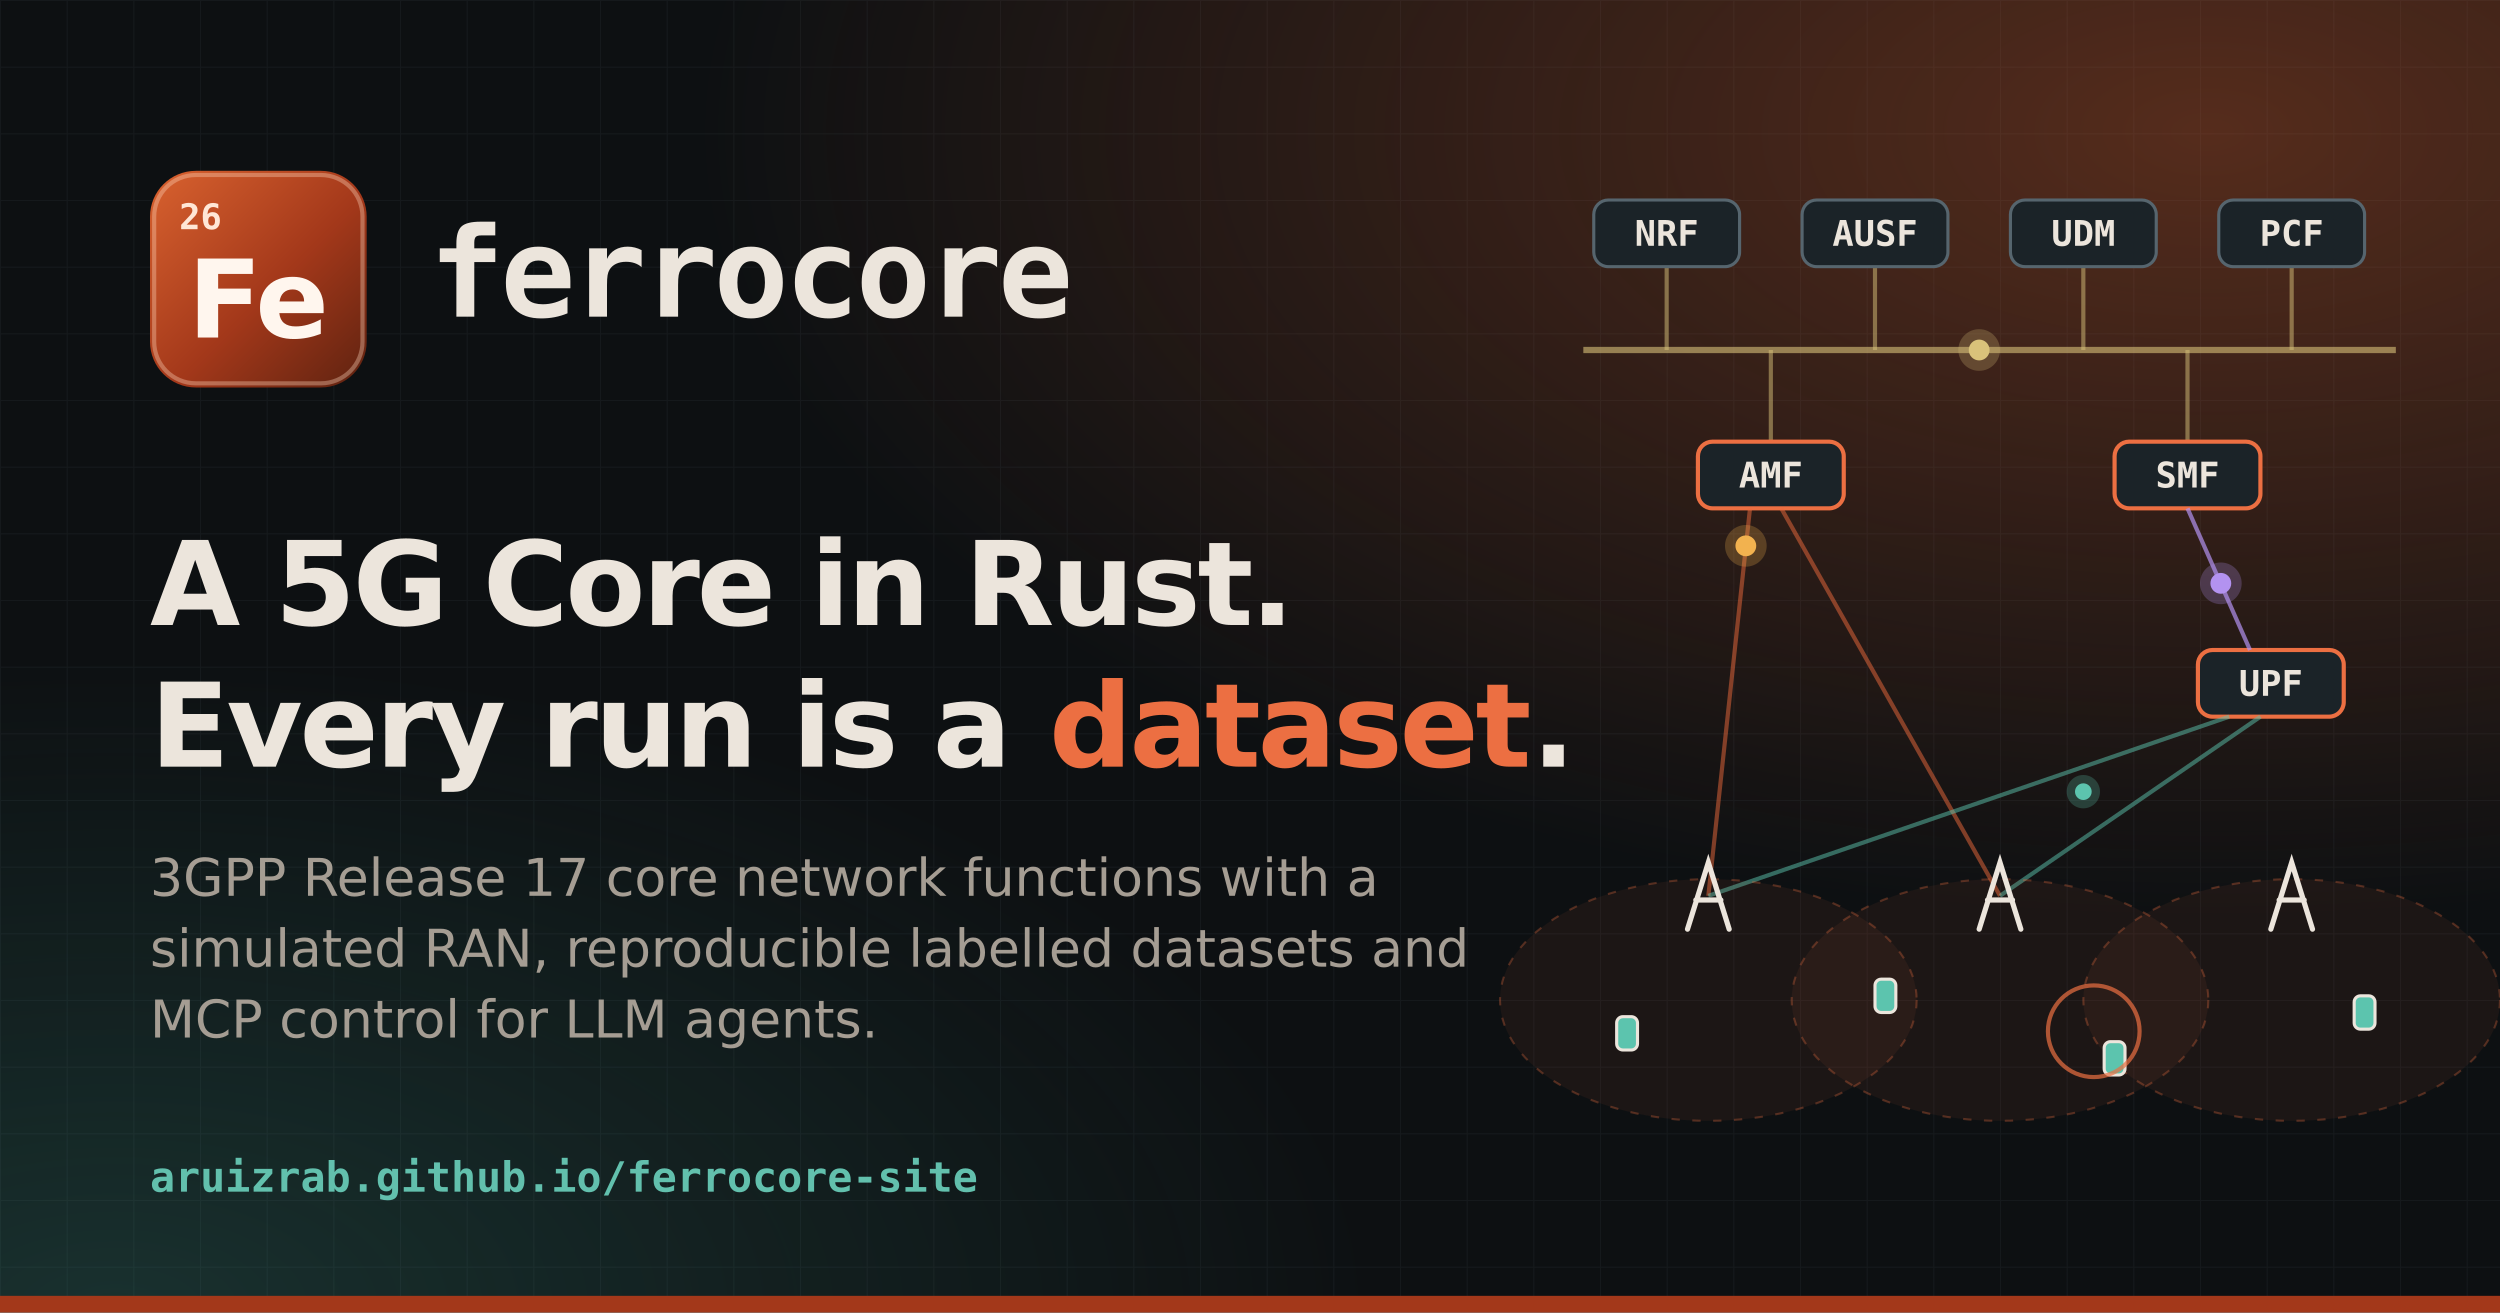
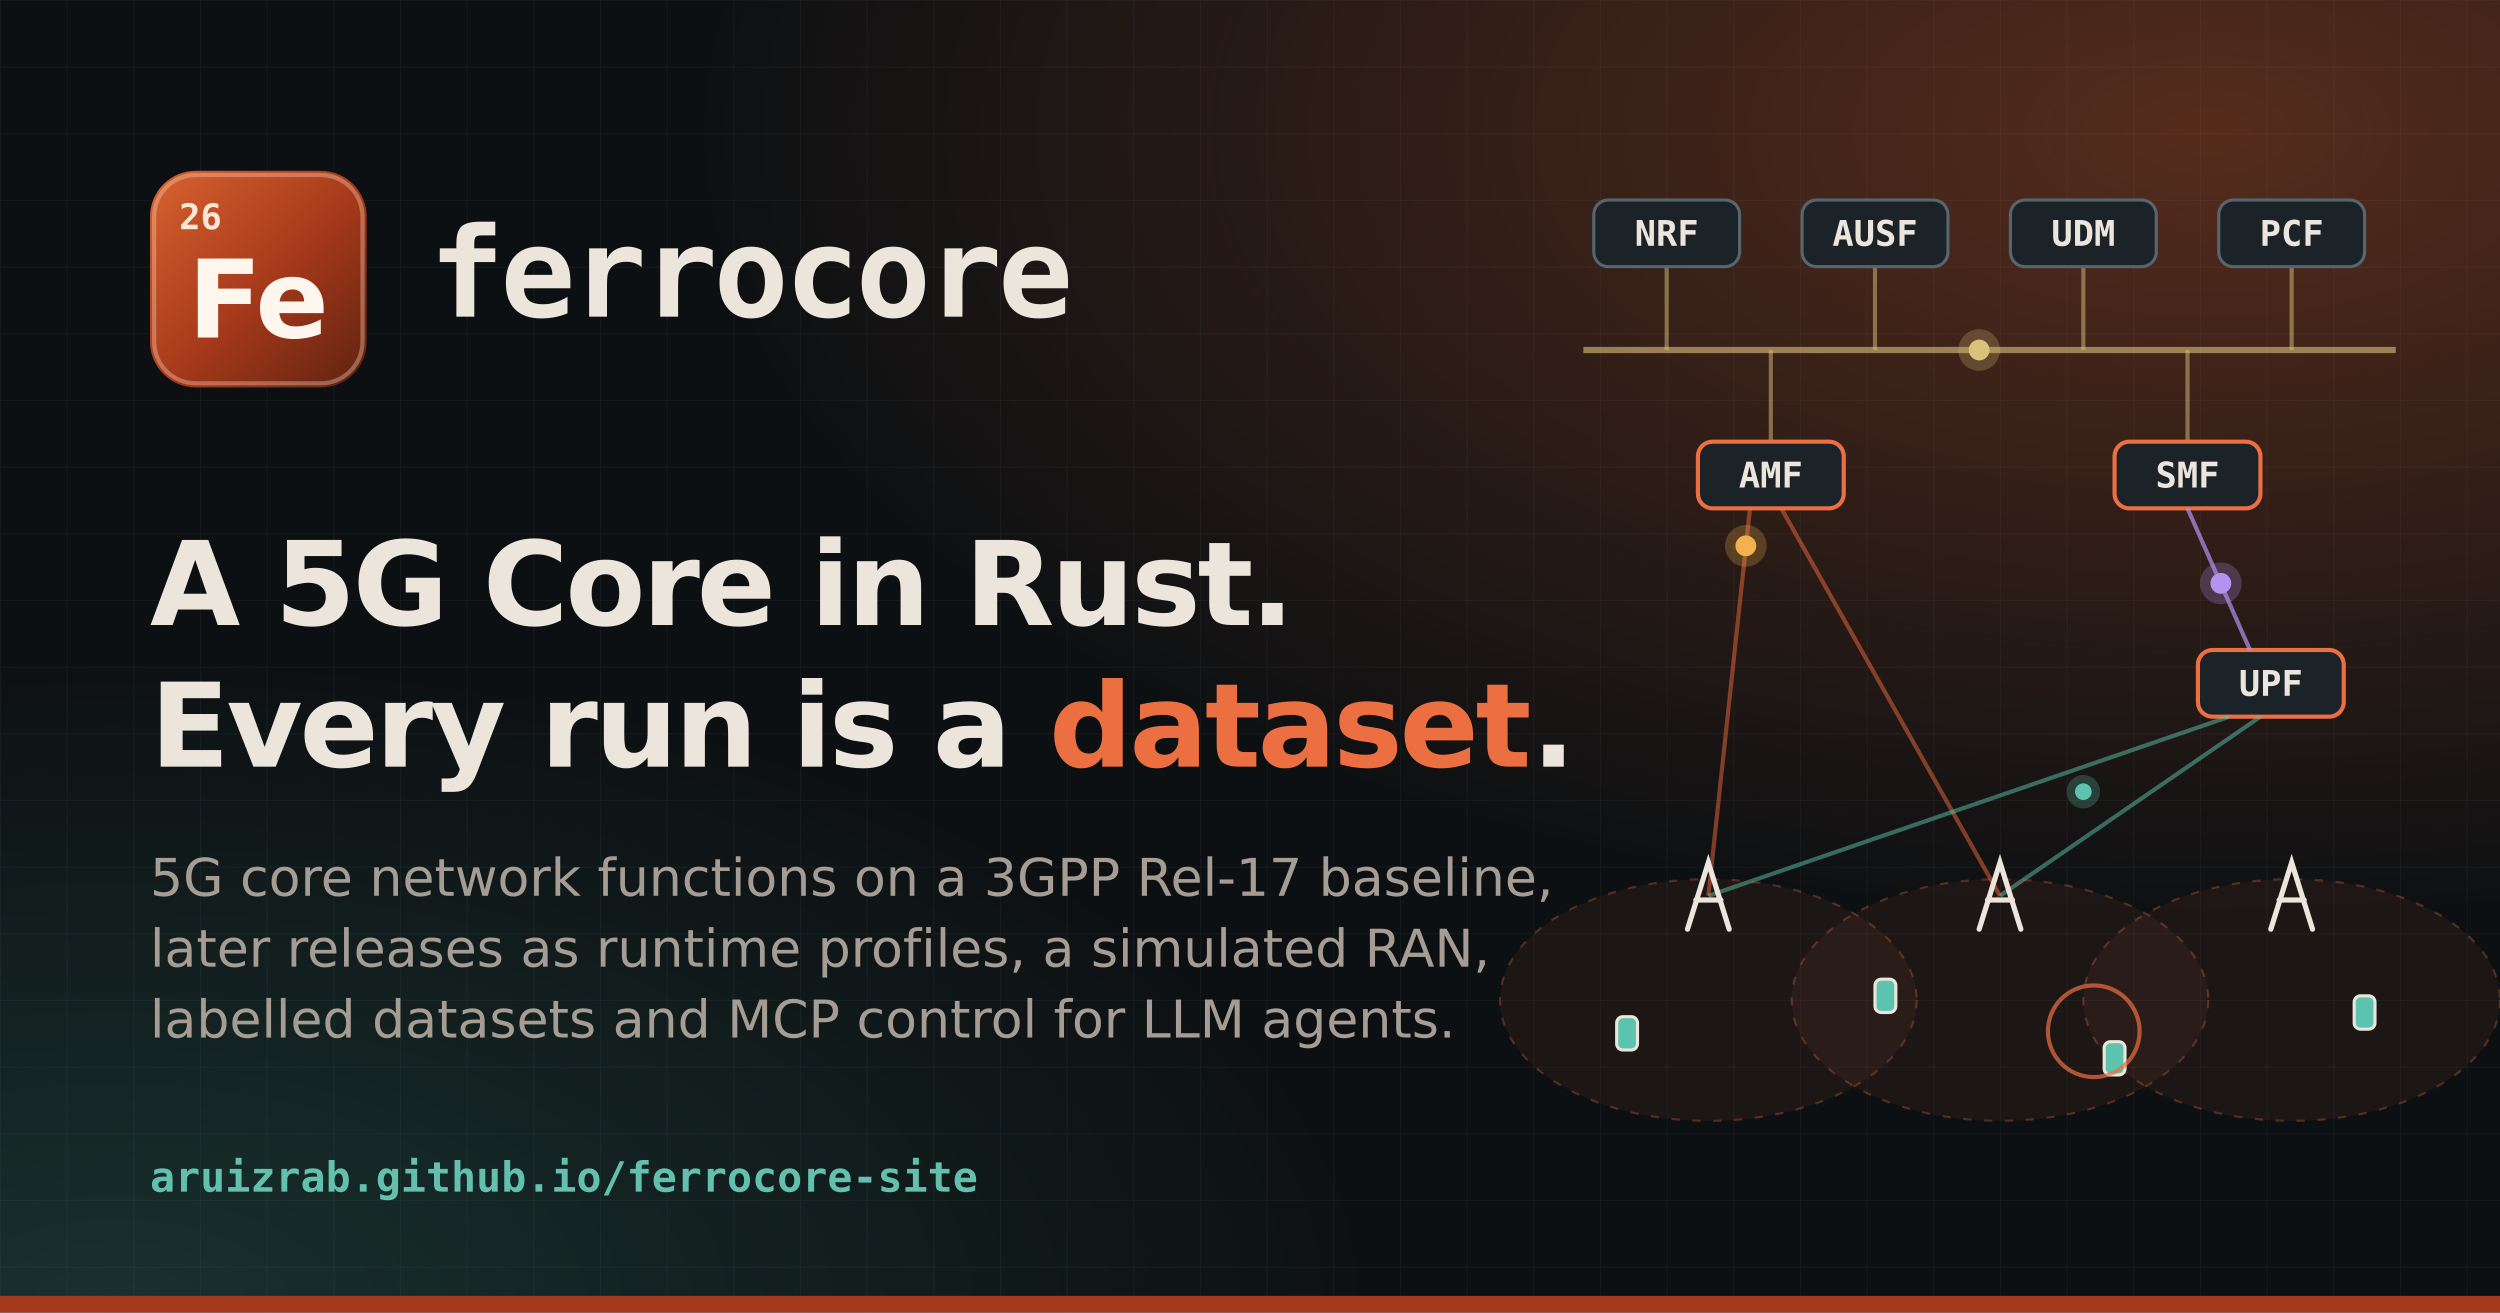
<svg xmlns="http://www.w3.org/2000/svg" width="1200" height="630" viewBox="0 0 1200 630">
  <defs>
    <pattern id="grid" width="32" height="32" patternUnits="userSpaceOnUse">
      <path d="M32 0H0V32" fill="none" stroke="#9fb0bb" stroke-opacity=".06" stroke-width="1" />
    </pattern>
    <radialGradient id="glowR" cx="0.88" cy="0.1" r="0.6">
      <stop offset="0" stop-color="#e26230" stop-opacity=".34" />
      <stop offset="1" stop-color="#e26230" stop-opacity="0" />
    </radialGradient>
    <radialGradient id="glowP" cx="0.05" cy="1" r="0.5">
      <stop offset="0" stop-color="#46b4a0" stop-opacity=".2" />
      <stop offset="1" stop-color="#46b4a0" stop-opacity="0" />
    </radialGradient>
    <linearGradient id="tile" x1="0" y1="0" x2="1" y2="1">
      <stop offset="0" stop-color="#d9622f" />
      <stop offset="0.55" stop-color="#a3381a" />
      <stop offset="1" stop-color="#5e2210" />
    </linearGradient>
  </defs>
  <rect width="1200" height="630" fill="#0d1012" />
  <rect width="1200" height="630" fill="url(#grid)" />
  <rect width="1200" height="630" fill="url(#glowR)" />
  <rect width="1200" height="630" fill="url(#glowP)" />
  <g font-family="Ubuntu Sans Mono, DejaVu Sans Mono, monospace" font-weight="700" font-size="17" text-anchor="middle">
    <line x1="760" y1="168" x2="1150" y2="168" stroke="#d9c27a" stroke-opacity=".6" stroke-width="3" />
    <g stroke="#d9c27a" stroke-opacity=".5" stroke-width="2">
      <line x1="800" y1="128" x2="800" y2="168" />
      <line x1="900" y1="128" x2="900" y2="168" />
      <line x1="1000" y1="128" x2="1000" y2="168" />
      <line x1="1100" y1="128" x2="1100" y2="168" />
      <line x1="850" y1="168" x2="850" y2="212" />
      <line x1="1050" y1="168" x2="1050" y2="212" />
    </g>
    <g fill="#1b2328" stroke="#56656e" stroke-width="1.5">
      <rect x="765" y="96" width="70" height="32" rx="7" />
      <rect x="865" y="96" width="70" height="32" rx="7" />
      <rect x="965" y="96" width="70" height="32" rx="7" />
      <rect x="1065" y="96" width="70" height="32" rx="7" />
    </g>
    <g fill="#1b2328" stroke="#ec6f42" stroke-width="2">
      <rect x="815" y="212" width="70" height="32" rx="7" />
      <rect x="1015" y="212" width="70" height="32" rx="7" />
      <rect x="1055" y="312" width="70" height="32" rx="7" />
    </g>
    <g fill="#ece5dc">
      <text x="800" y="118">NRF</text>
      <text x="900" y="118">AUSF</text>
      <text x="1000" y="118">UDM</text>
      <text x="1100" y="118">PCF</text>
      <text x="850" y="234">AMF</text>
      <text x="1050" y="234">SMF</text>
      <text x="1090" y="334">UPF</text>
    </g>
    <line x1="1050" y1="244" x2="1080" y2="312" stroke="#b392f0" stroke-opacity=".7" stroke-width="2" />
    <g stroke="#ef6a3c" stroke-opacity=".5" stroke-width="2">
      <line x1="820" y1="430" x2="840" y2="244" />
      <line x1="960" y1="430" x2="855" y2="244" />
    </g>
    <g stroke="#5cc4ae" stroke-opacity=".5" stroke-width="2">
      <line x1="820" y1="430" x2="1070" y2="344" />
      <line x1="960" y1="430" x2="1085" y2="344" />
    </g>
    <g fill="#ec6f42" fill-opacity=".07" stroke="#ec6f42" stroke-opacity=".3" stroke-dasharray="4 6">
      <ellipse cx="820" cy="480" rx="100" ry="58" />
      <ellipse cx="960" cy="480" rx="100" ry="58" />
      <ellipse cx="1100" cy="480" rx="100" ry="58" />
    </g>
    <g stroke="#ece5dc" stroke-width="2.5" stroke-linecap="round" fill="none">
      <path d="M810 446 820 414 830 446M814 432h12" />
      <path d="M950 446 960 414 970 446M954 432h12" />
      <path d="M1090 446 1100 414 1110 446M1094 432h12" />
    </g>
    <g fill="#5cc4ae" stroke="#ece5dc" stroke-width="1.5">
      <rect x="776" y="488" width="10" height="16" rx="3" />
      <rect x="900" y="470" width="10" height="16" rx="3" />
      <rect x="1010" y="500" width="10" height="16" rx="3" />
      <rect x="1130" y="478" width="10" height="16" rx="3" />
    </g>
    <circle cx="1005" cy="495" r="22" fill="none" stroke="#ec6f42" stroke-width="2" stroke-opacity=".7" />
    <g>
      <circle cx="838" cy="262" r="10" fill="#f2b24f" fill-opacity=".25" />
      <circle cx="838" cy="262" r="5" fill="#f2b24f" />
      <circle cx="950" cy="168" r="10" fill="#d9c27a" fill-opacity=".25" />
      <circle cx="950" cy="168" r="5" fill="#d9c27a" />
      <circle cx="1066" cy="280" r="10" fill="#b392f0" fill-opacity=".25" />
      <circle cx="1066" cy="280" r="5" fill="#b392f0" />
      <circle cx="1000" cy="380" r="8" fill="#5cc4ae" fill-opacity=".25" />
      <circle cx="1000" cy="380" r="4" fill="#5cc4ae" />
    </g>
  </g>
  <g transform="translate(72 82)">
    <rect width="104" height="104" rx="22" fill="url(#tile)" />
    <rect x="2" y="2" width="100" height="100" rx="20" fill="none" stroke="#ffd9bf" stroke-opacity=".35" stroke-width="2" />
    <text x="14" y="28" font-family="Ubuntu Sans Mono, DejaVu Sans Mono, monospace" font-weight="700" font-size="17" fill="#ffe7d6">26</text>
    <text x="52" y="80" text-anchor="middle" font-family="Ubuntu Sans, DejaVu Sans, sans-serif" font-weight="700" font-size="52" fill="#fff6ee" letter-spacing="-1">Fe</text>
    <text x="134" y="70" font-family="Ubuntu Sans Mono, DejaVu Sans Mono, monospace" font-weight="700" font-size="60" fill="#ece5dc" letter-spacing="-2">ferrocore</text>
  </g>
  <g font-family="Ubuntu Sans, DejaVu Sans, sans-serif" fill="#ece5dc">
    <text x="72" y="300" font-size="56" font-weight="800" letter-spacing="-1.5">A 5G Core in Rust.</text>
    <text x="72" y="368" font-size="56" font-weight="800" letter-spacing="-1.5">Every run is a <tspan fill="#ec6f42">dataset</tspan>.</text>
-     <text x="72" y="430" font-size="25" fill="#a59d93">3GPP Release 17 core network functions with a</text>
-     <text x="72" y="464" font-size="25" fill="#a59d93">simulated RAN, reproducible labelled datasets and</text>
-     <text x="72" y="498" font-size="25" fill="#a59d93">MCP control for LLM agents.</text>
+     <text x="72" y="430" font-size="25" fill="#a59d93">5G core network functions on a 3GPP Rel-17 baseline,</text>
+     <text x="72" y="464" font-size="25" fill="#a59d93">later releases as runtime profiles, a simulated RAN,</text>
+     <text x="72" y="498" font-size="25" fill="#a59d93">labelled datasets and MCP control for LLM agents.</text>
  </g>
  <text x="72" y="572" font-family="Ubuntu Sans Mono, DejaVu Sans Mono, monospace" font-size="20" font-weight="700" fill="#62c0ad">aruizrab.github.io/ferrocore-site</text>
  <rect x="0" y="622" width="1200" height="8" fill="#a3381a" />
</svg>
